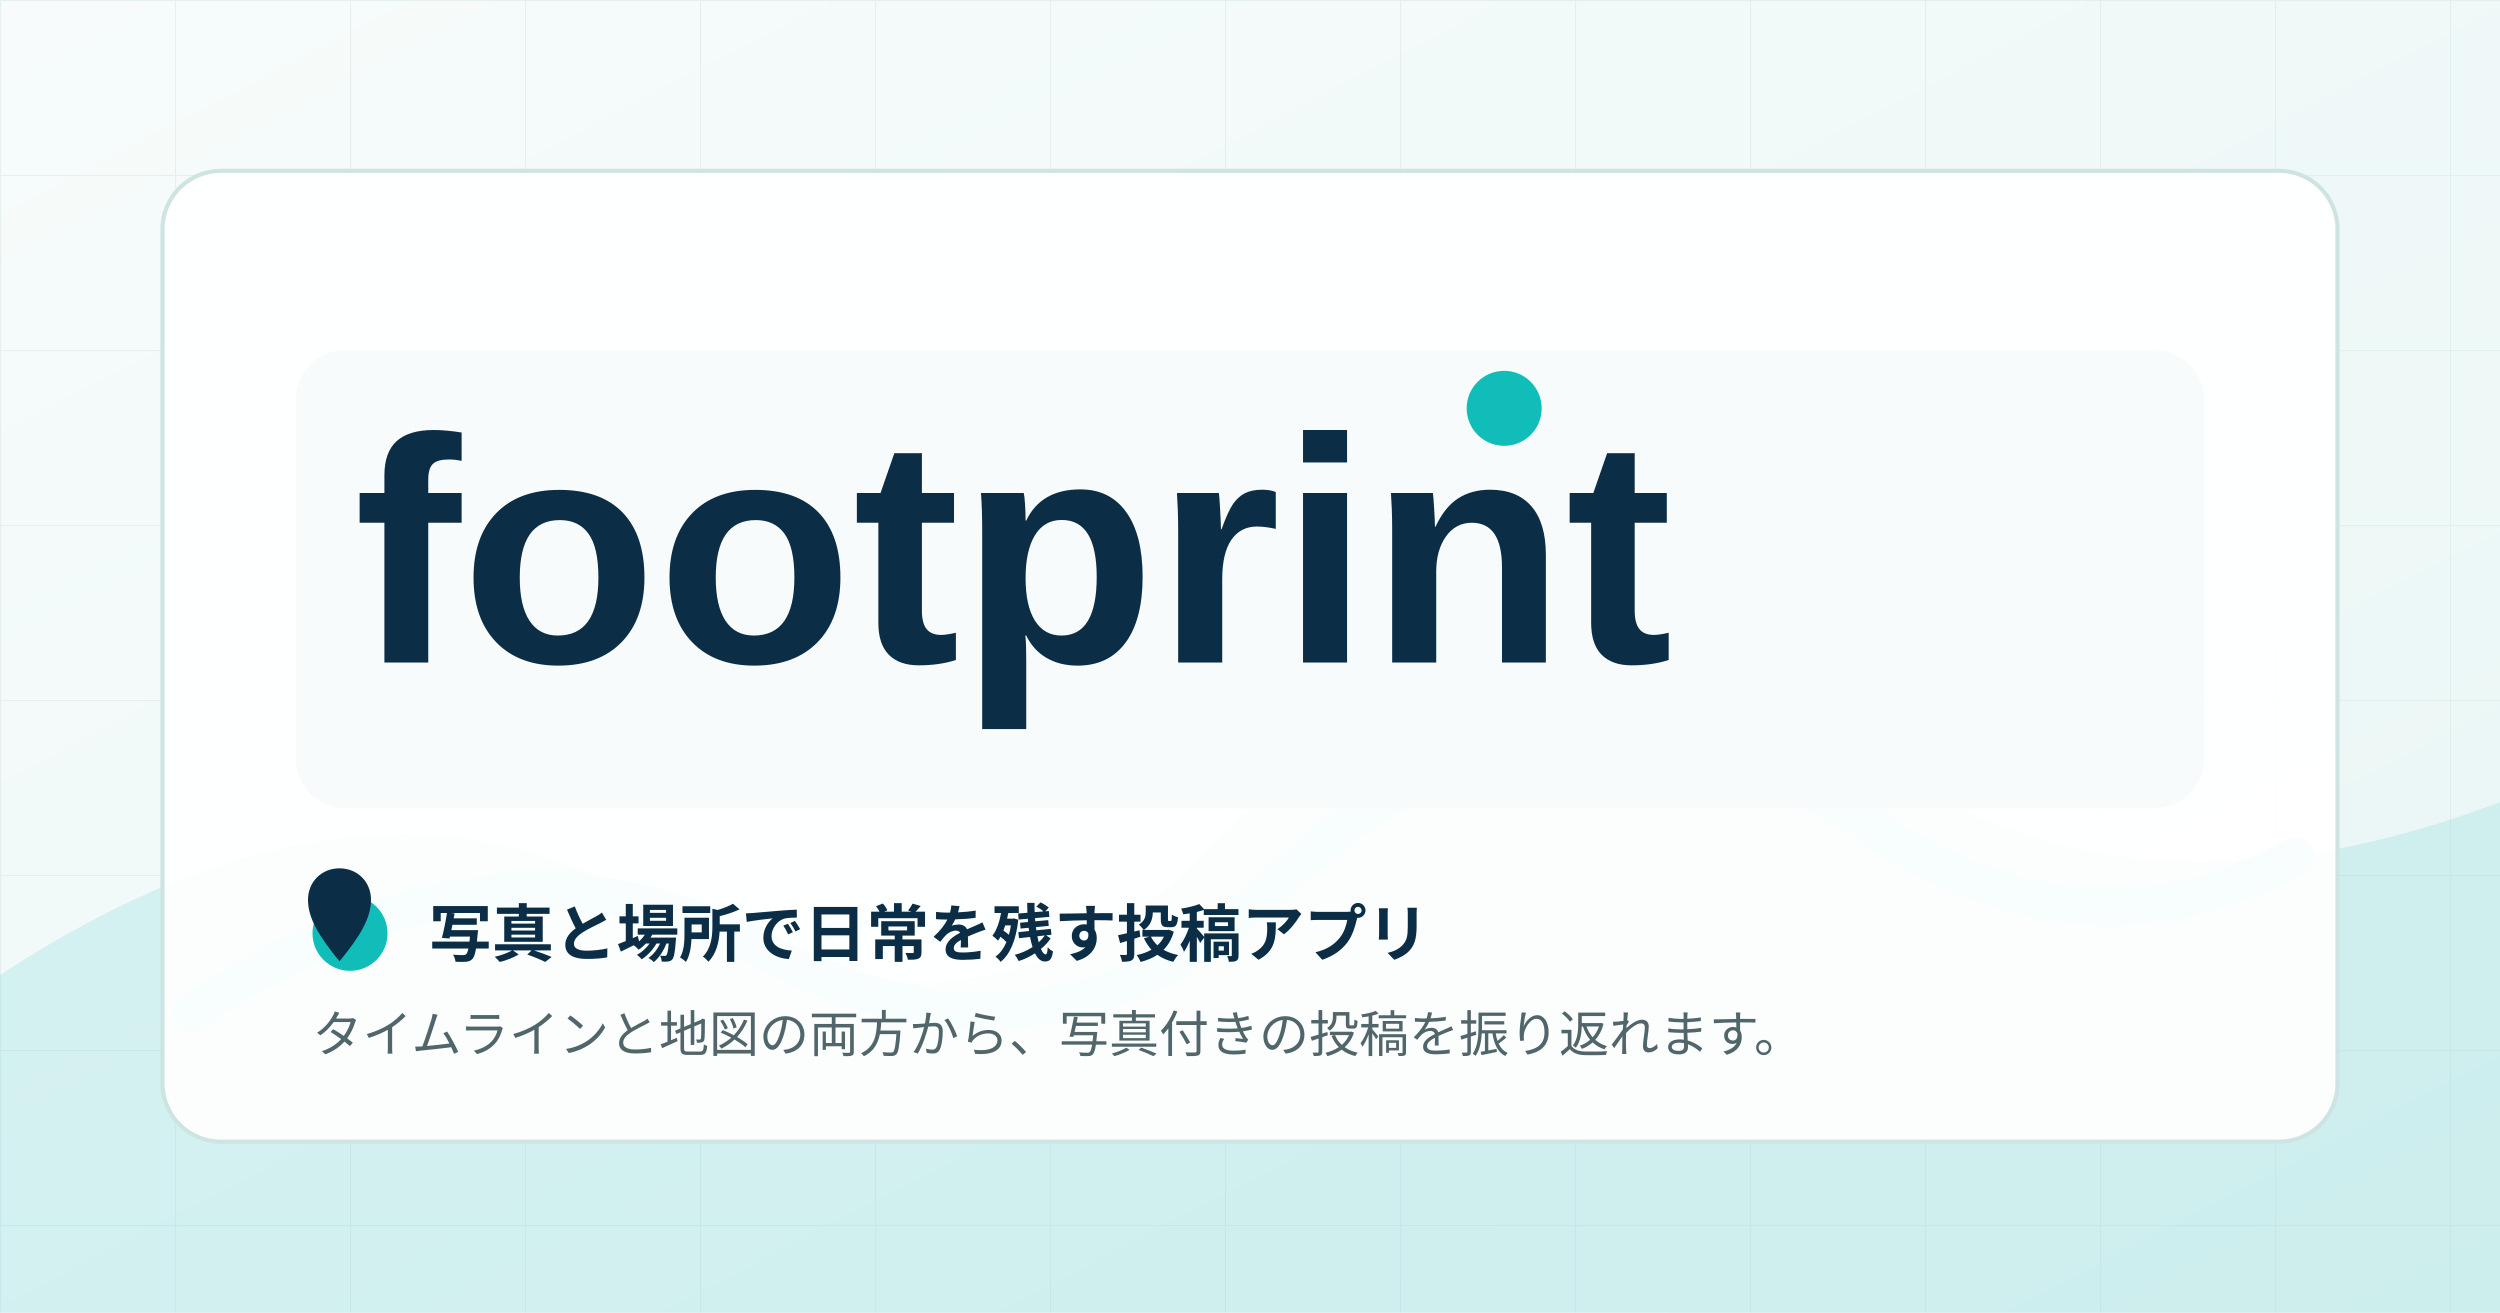
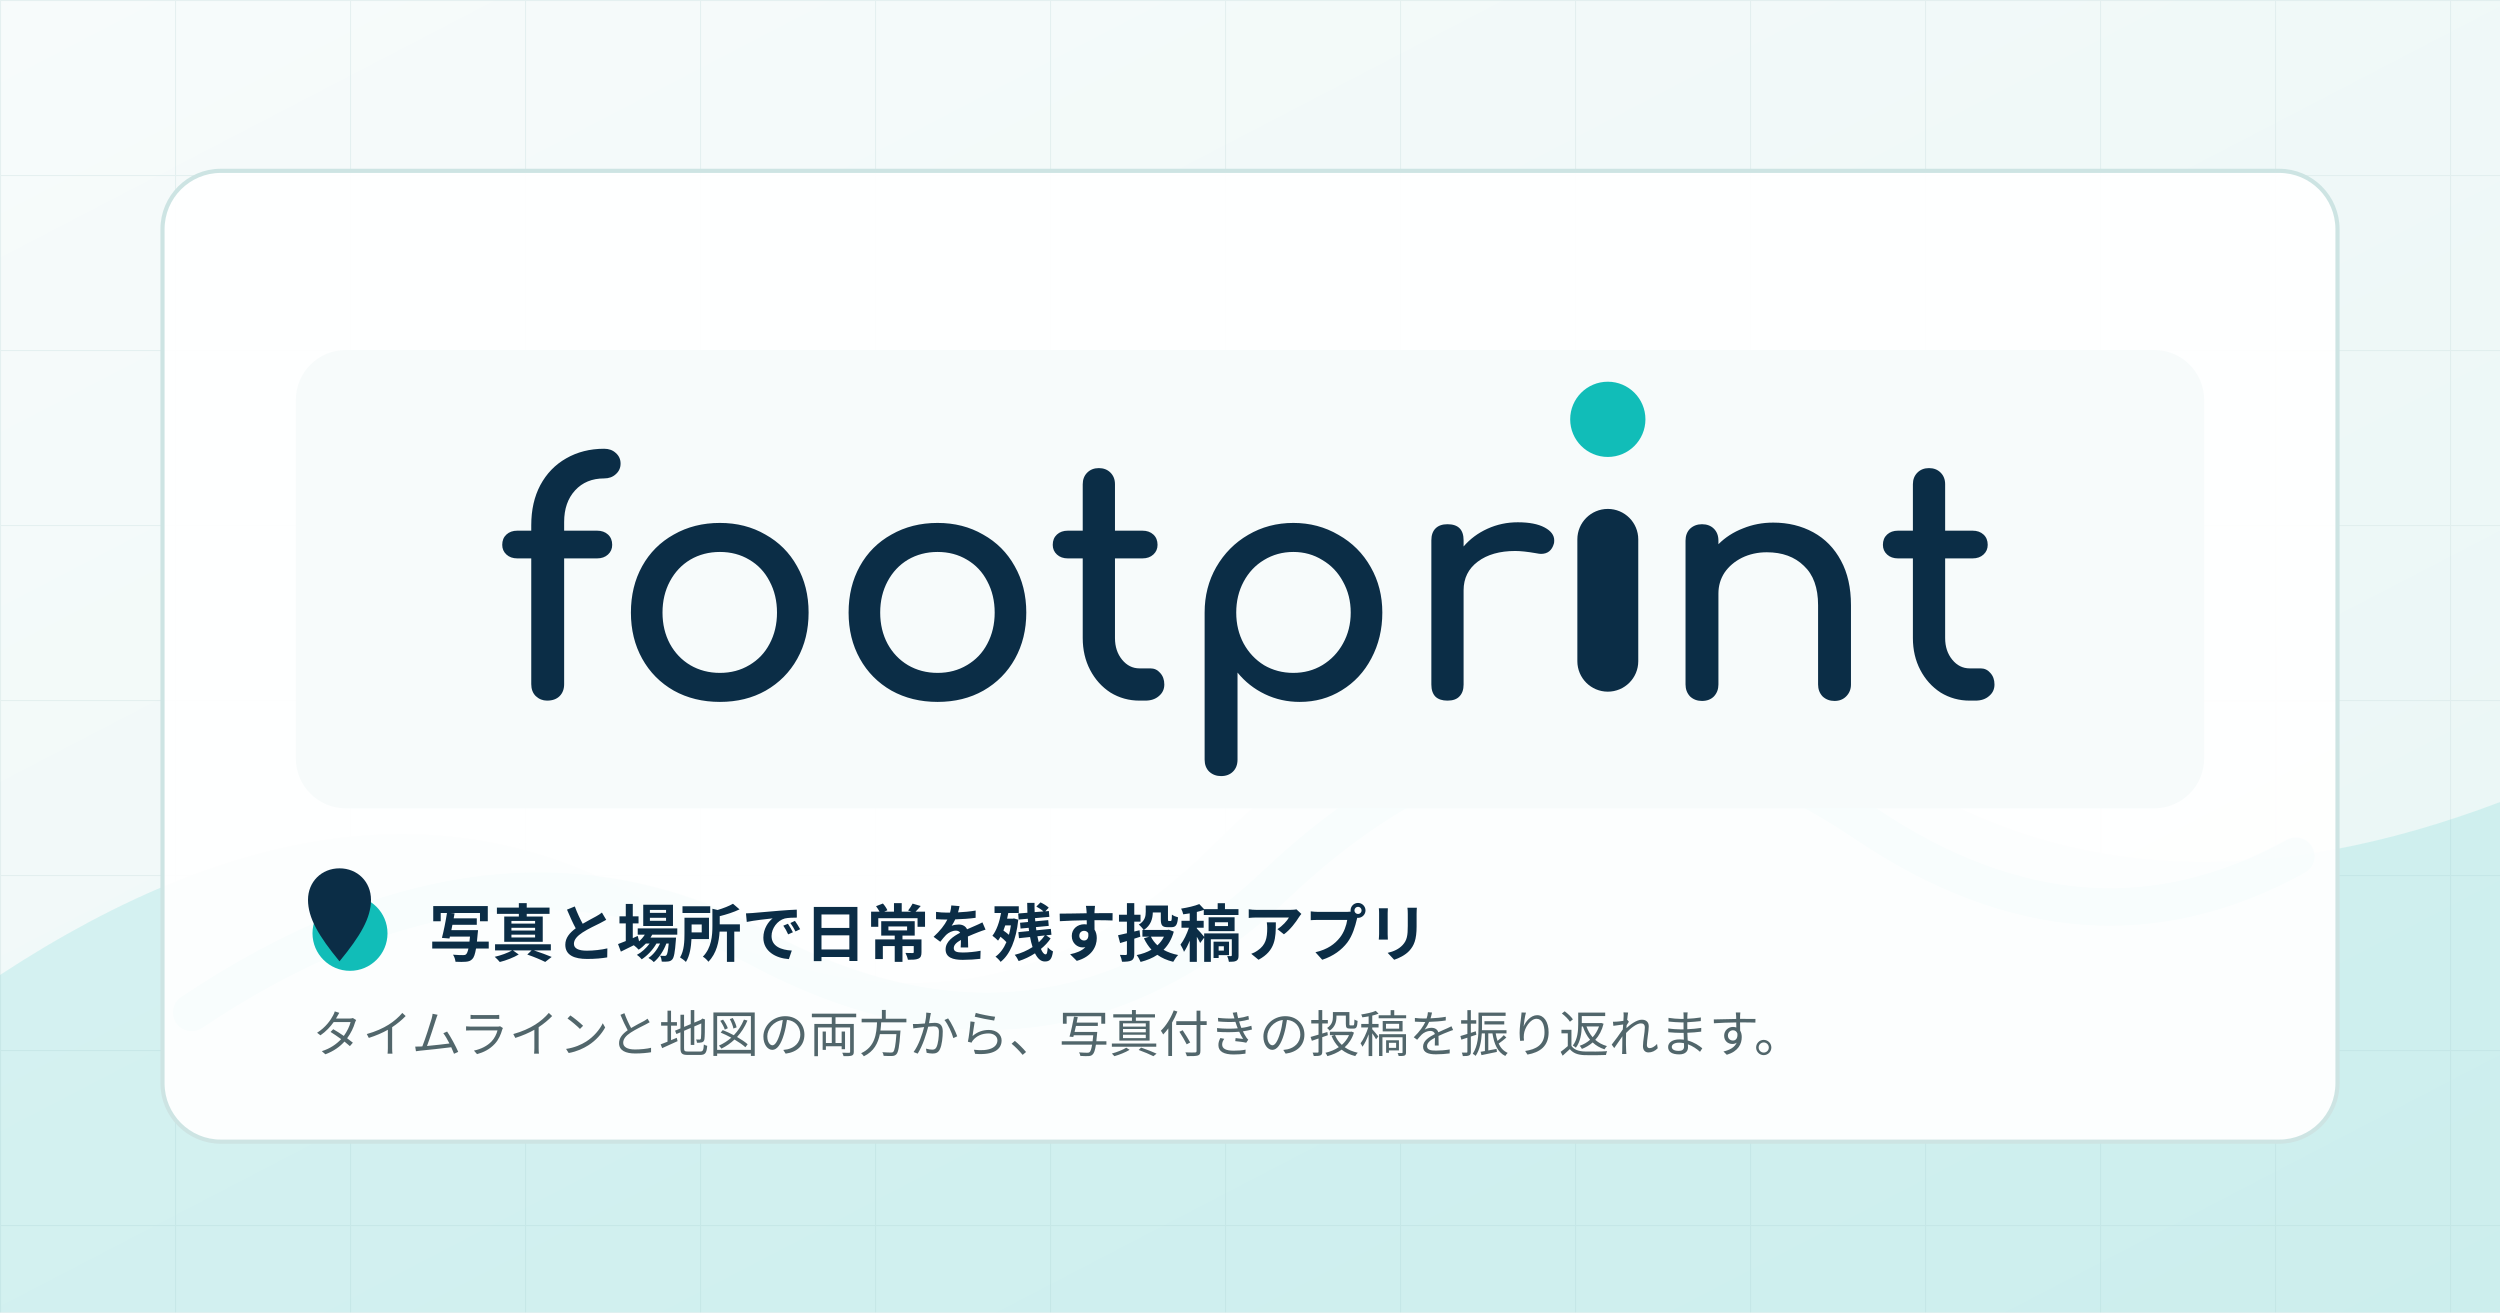
<svg xmlns="http://www.w3.org/2000/svg" width="1200" height="630" viewBox="0 0 1200 630" role="img" aria-label="Footprint">
  <defs>
    <linearGradient id="bg" x1="0" y1="0" x2="1" y2="1">
      <stop offset="0" stop-color="#f7fbfb" />
      <stop offset="1" stop-color="#e8f6f5" />
    </linearGradient>
    <pattern id="map-grid" width="84" height="84" patternUnits="userSpaceOnUse">
      <path d="M84 0H0v84" fill="none" stroke="#d7e8e7" stroke-width="1" />
    </pattern>
  </defs>
  <rect width="1200" height="630" fill="url(#bg)" />
  <rect width="1200" height="630" fill="url(#map-grid)" opacity=".55" />
  <path d="M0 468c116-76 219-88 309-36 104 61 195 52 274-27 97-97 207-108 330-32 81 50 176 54 287 12v245H0z" fill="#11bdb8" opacity=".13" />
  <path d="M92 486c97-65 188-76 272-31 92 49 175 39 249-31 90-85 184-95 282-29 71 48 140 53 207 16" fill="none" stroke="#11bdb8" stroke-width="18" stroke-linecap="round" opacity=".36" />
  <rect x="78" y="82" width="1044" height="466" rx="28" fill="#ffffff" opacity=".94" />
  <rect x="78" y="82" width="1044" height="466" rx="28" fill="none" stroke="#cde4e3" stroke-width="2" />
  <g transform="translate(142 168)">
    <rect x="0" y="0" width="916" height="220" rx="24" fill="#f7fbfb" />
-     <text x="28" y="150" fill="#0b2d46" font-family="Comfortaa, Nunito, Arial, Helvetica, sans-serif" font-size="154" font-weight="700">footprint</text>
-     <circle cx="580" cy="28" r="18" fill="#11bdb8" />
+     <g id="footprint-title-logo-inline" transform="translate(70 -8) scale(0.86)">
+       <path d="m 90.68,80.98 q -10.08,0 -16.2,6.66 -6.12,6.66 -6.12,17.64 v 4.86 h 18.36 q 3.78,0 6.12,2.16 2.34,2.16 2.34,5.76 0,3.24 -2.34,5.4 -2.34,2.16 -6.12,2.16 H 68.36 v 70.2 q 0,4.14 -2.52,6.66 -2.52,2.52 -7.02,2.52 -3.6,0 -6.3,-2.52 Q 50,199.96 50,195.82 v -70.2 h -7.74 q -3.78,0 -6.12,-2.16 -2.34,-2.16 -2.34,-5.4 0,-3.6 2.34,-5.76 2.34,-2.16 6.12,-2.16 H 50 v -3.06 q 0,-12.78 5.04,-22.32 5.22,-9.72 14.4,-14.94 9.36,-5.4 21.24,-5.4 3.96,0 6.48,2.34 2.7,2.34 2.7,5.94 0,3.6 -2.7,5.94 -2.52,2.34 -6.48,2.34 z m 64.62,124.74 q -14.4,0 -25.74,-6.3 -11.34,-6.48 -17.64,-17.82 -6.3,-11.34 -6.3,-25.74 0,-14.58 6.3,-25.92 6.3,-11.34 17.64,-17.64 11.34,-6.48 25.74,-6.48 14.22,0 25.38,6.48 11.34,6.3 17.64,17.64 6.48,11.34 6.48,25.92 0,14.4 -6.3,25.74 -6.3,11.34 -17.64,17.82 -11.16,6.3 -25.56,6.3 z m 0,-16.2 q 9.18,0 16.38,-4.32 7.38,-4.32 11.34,-11.88 4.14,-7.74 4.14,-17.46 0,-9.72 -4.14,-17.46 -3.96,-7.74 -11.34,-12.06 -7.2,-4.32 -16.38,-4.32 -9.18,0 -16.56,4.32 -7.2,4.32 -11.34,12.06 -4.14,7.74 -4.14,17.46 0,9.72 4.14,17.46 4.14,7.56 11.34,11.88 7.38,4.32 16.56,4.32 z m 121.5,16.2 q -14.4,0 -25.74,-6.3 -11.34,-6.48 -17.64,-17.82 -6.3,-11.34 -6.3,-25.74 0,-14.58 6.3,-25.92 6.3,-11.34 17.64,-17.64 11.34,-6.48 25.74,-6.48 14.22,0 25.38,6.48 11.34,6.3 17.64,17.64 6.48,11.34 6.48,25.92 0,14.4 -6.3,25.74 -6.3,11.34 -17.64,17.82 -11.16,6.3 -25.56,6.3 z m 0,-16.2 q 9.18,0 16.38,-4.32 7.38,-4.32 11.34,-11.88 4.14,-7.74 4.14,-17.46 0,-9.72 -4.14,-17.46 -3.96,-7.74 -11.34,-12.06 -7.2,-4.32 -16.38,-4.32 -9.18,0 -16.56,4.32 -7.2,4.32 -11.34,12.06 -4.14,7.74 -4.14,17.46 0,9.72 4.14,17.46 4.14,7.56 11.34,11.88 7.38,4.32 16.56,4.32 z M 395.6,187 q 3.24,0 5.4,2.52 2.34,2.52 2.34,6.48 0,3.96 -3.06,6.48 -2.88,2.52 -7.56,2.52 h -3.24 q -8.82,0 -16.2,-4.5 -7.2,-4.68 -11.34,-12.6 -4.14,-7.92 -4.14,-17.82 v -44.46 h -8.28 q -3.78,0 -6.12,-2.16 -2.34,-2.16 -2.34,-5.4 0,-3.6 2.34,-5.76 2.34,-2.16 6.12,-2.16 h 8.28 V 84.22 q 0,-3.96 2.52,-6.48 2.52,-2.52 6.48,-2.52 3.96,0 6.48,2.52 2.52,2.52 2.52,6.48 v 25.92 h 15.3 q 3.78,0 6.12,2.16 2.34,2.16 2.34,5.76 0,3.24 -2.34,5.4 -2.34,2.16 -6.12,2.16 h -15.3 v 44.46 q 0,7.2 3.96,12.06 3.96,4.86 9.72,4.86 z m 79.74,-81.18 q 13.86,0 25.2,6.66 11.52,6.48 18,18 6.48,11.34 6.48,25.38 0,14.04 -6.12,25.56 -5.94,11.34 -16.56,17.82 -10.44,6.48 -23.4,6.48 -10.44,0 -19.44,-4.32 -9,-4.32 -15.3,-12.06 v 48.6 q 0,4.14 -2.52,6.66 -2.52,2.52 -6.66,2.52 -3.96,0 -6.66,-2.52 -2.52,-2.52 -2.52,-6.66 v -82.08 q 0,-14.04 6.48,-25.38 6.66,-11.52 17.82,-18 11.34,-6.66 25.2,-6.66 z m 0,83.7 q 9,0 16.2,-4.32 7.38,-4.5 11.52,-12.06 4.32,-7.74 4.32,-17.28 0,-9.54 -4.32,-17.28 -4.14,-7.74 -11.52,-12.06 -7.2,-4.5 -16.2,-4.5 -9,0 -16.38,4.5 -7.2,4.32 -11.34,12.06 -4.14,7.74 -4.14,17.28 0,9.54 4.14,17.28 4.14,7.56 11.34,12.06 7.38,4.32 16.38,4.32 z m 125.28,-84.06 q 9.54,0 14.94,2.88 5.4,2.88 5.4,7.2 0,1.26 -0.18,1.8 -1.62,5.76 -7.2,5.76 -0.9,0 -2.7,-0.36 -7.2,-1.26 -11.7,-1.26 -12.96,0 -20.88,5.94 -7.92,5.94 -7.92,16.02 V 196 q 0,4.32 -2.34,6.66 -2.16,2.34 -6.66,2.34 -4.32,0 -6.66,-2.16 -2.34,-2.34 -2.34,-6.84 v -80.46 q 0,-4.32 2.34,-6.66 2.34,-2.34 6.66,-2.34 9,0 9,9 v 3.42 q 5.4,-6.3 13.32,-9.9 7.92,-3.6 16.92,-3.6 z" fill="#0b2d46" />
+       <rect x="633.87" y="98" width="34" height="102" rx="17" ry="17" fill="#0b2d46" />
+       <circle cx="650.87" cy="48" r="21" fill="#11bdb8" />
+       <path d="m 743.21,105.64 q 12.42,0 22.32,5.4 9.9,5.4 15.48,15.84 5.58,10.26 5.58,24.84 V 196 q 0,3.96 -2.7,6.66 -2.52,2.52 -6.48,2.52 -3.96,0 -6.66,-2.52 -2.52,-2.7 -2.52,-6.66 v -44.28 q 0,-14.58 -7.92,-21.96 -7.74,-7.56 -20.7,-7.56 -7.56,0 -13.86,3.06 -6.12,3.06 -9.72,8.28 -3.42,5.22 -3.42,11.7 V 196 q 0,3.96 -2.52,6.66 -2.52,2.52 -6.66,2.52 -3.96,0 -6.66,-2.52 -2.52,-2.7 -2.52,-6.66 v -80.28 q 0,-4.14 2.52,-6.66 2.7,-2.52 6.66,-2.52 4.14,0 6.66,2.52 2.52,2.52 2.52,6.66 v 1.98 q 5.76,-5.76 13.68,-8.82 7.92,-3.24 16.92,-3.24 z M 858.95,187 q 3.24,0 5.4,2.52 2.34,2.52 2.34,6.48 0,3.96 -3.06,6.48 -2.88,2.52 -7.56,2.52 h -3.24 q -8.82,0 -16.2,-4.5 -7.2,-4.68 -11.34,-12.6 -4.14,-7.92 -4.14,-17.82 v -44.46 h -8.28 q -3.78,0 -6.12,-2.16 -2.34,-2.16 -2.34,-5.4 0,-3.6 2.34,-5.76 2.34,-2.16 6.12,-2.16 h 8.28 V 84.22 q 0,-3.96 2.52,-6.48 2.52,-2.52 6.48,-2.52 3.96,0 6.48,2.52 2.52,2.52 2.52,6.48 v 25.92 h 15.3 q 3.78,0 6.12,2.16 2.34,2.16 2.34,5.76 0,3.24 -2.34,5.4 -2.34,2.16 -6.12,2.16 h -15.3 v 44.46 q 0,7.2 3.96,12.06 3.96,4.86 9.72,4.86 z" fill="#0b2d46" />
+     </g>
  </g>
  <g transform="translate(150 430)">
    <circle cx="18" cy="18" r="18" fill="#11bdb8" />
    <path d="M18 27c-14-17-21-29-21-41 0-12 9-21 21-21s21 9 21 21c0 12-7 24-21 41z" fill="#0b2d46" transform="translate(0 12) scale(.72)" />
    <text x="56" y="29" fill="#0b2d46" font-family="Arial, Helvetica, sans-serif" font-size="30" font-weight="700">写真と場所で日常を残す投稿アプリ</text>
  </g>
  <text x="150" y="505" fill="#51666b" font-family="Arial, Helvetica, sans-serif" font-size="24">タイムラインと地図の両方から、写真付きの投稿を振り返れます。</text>
</svg>
